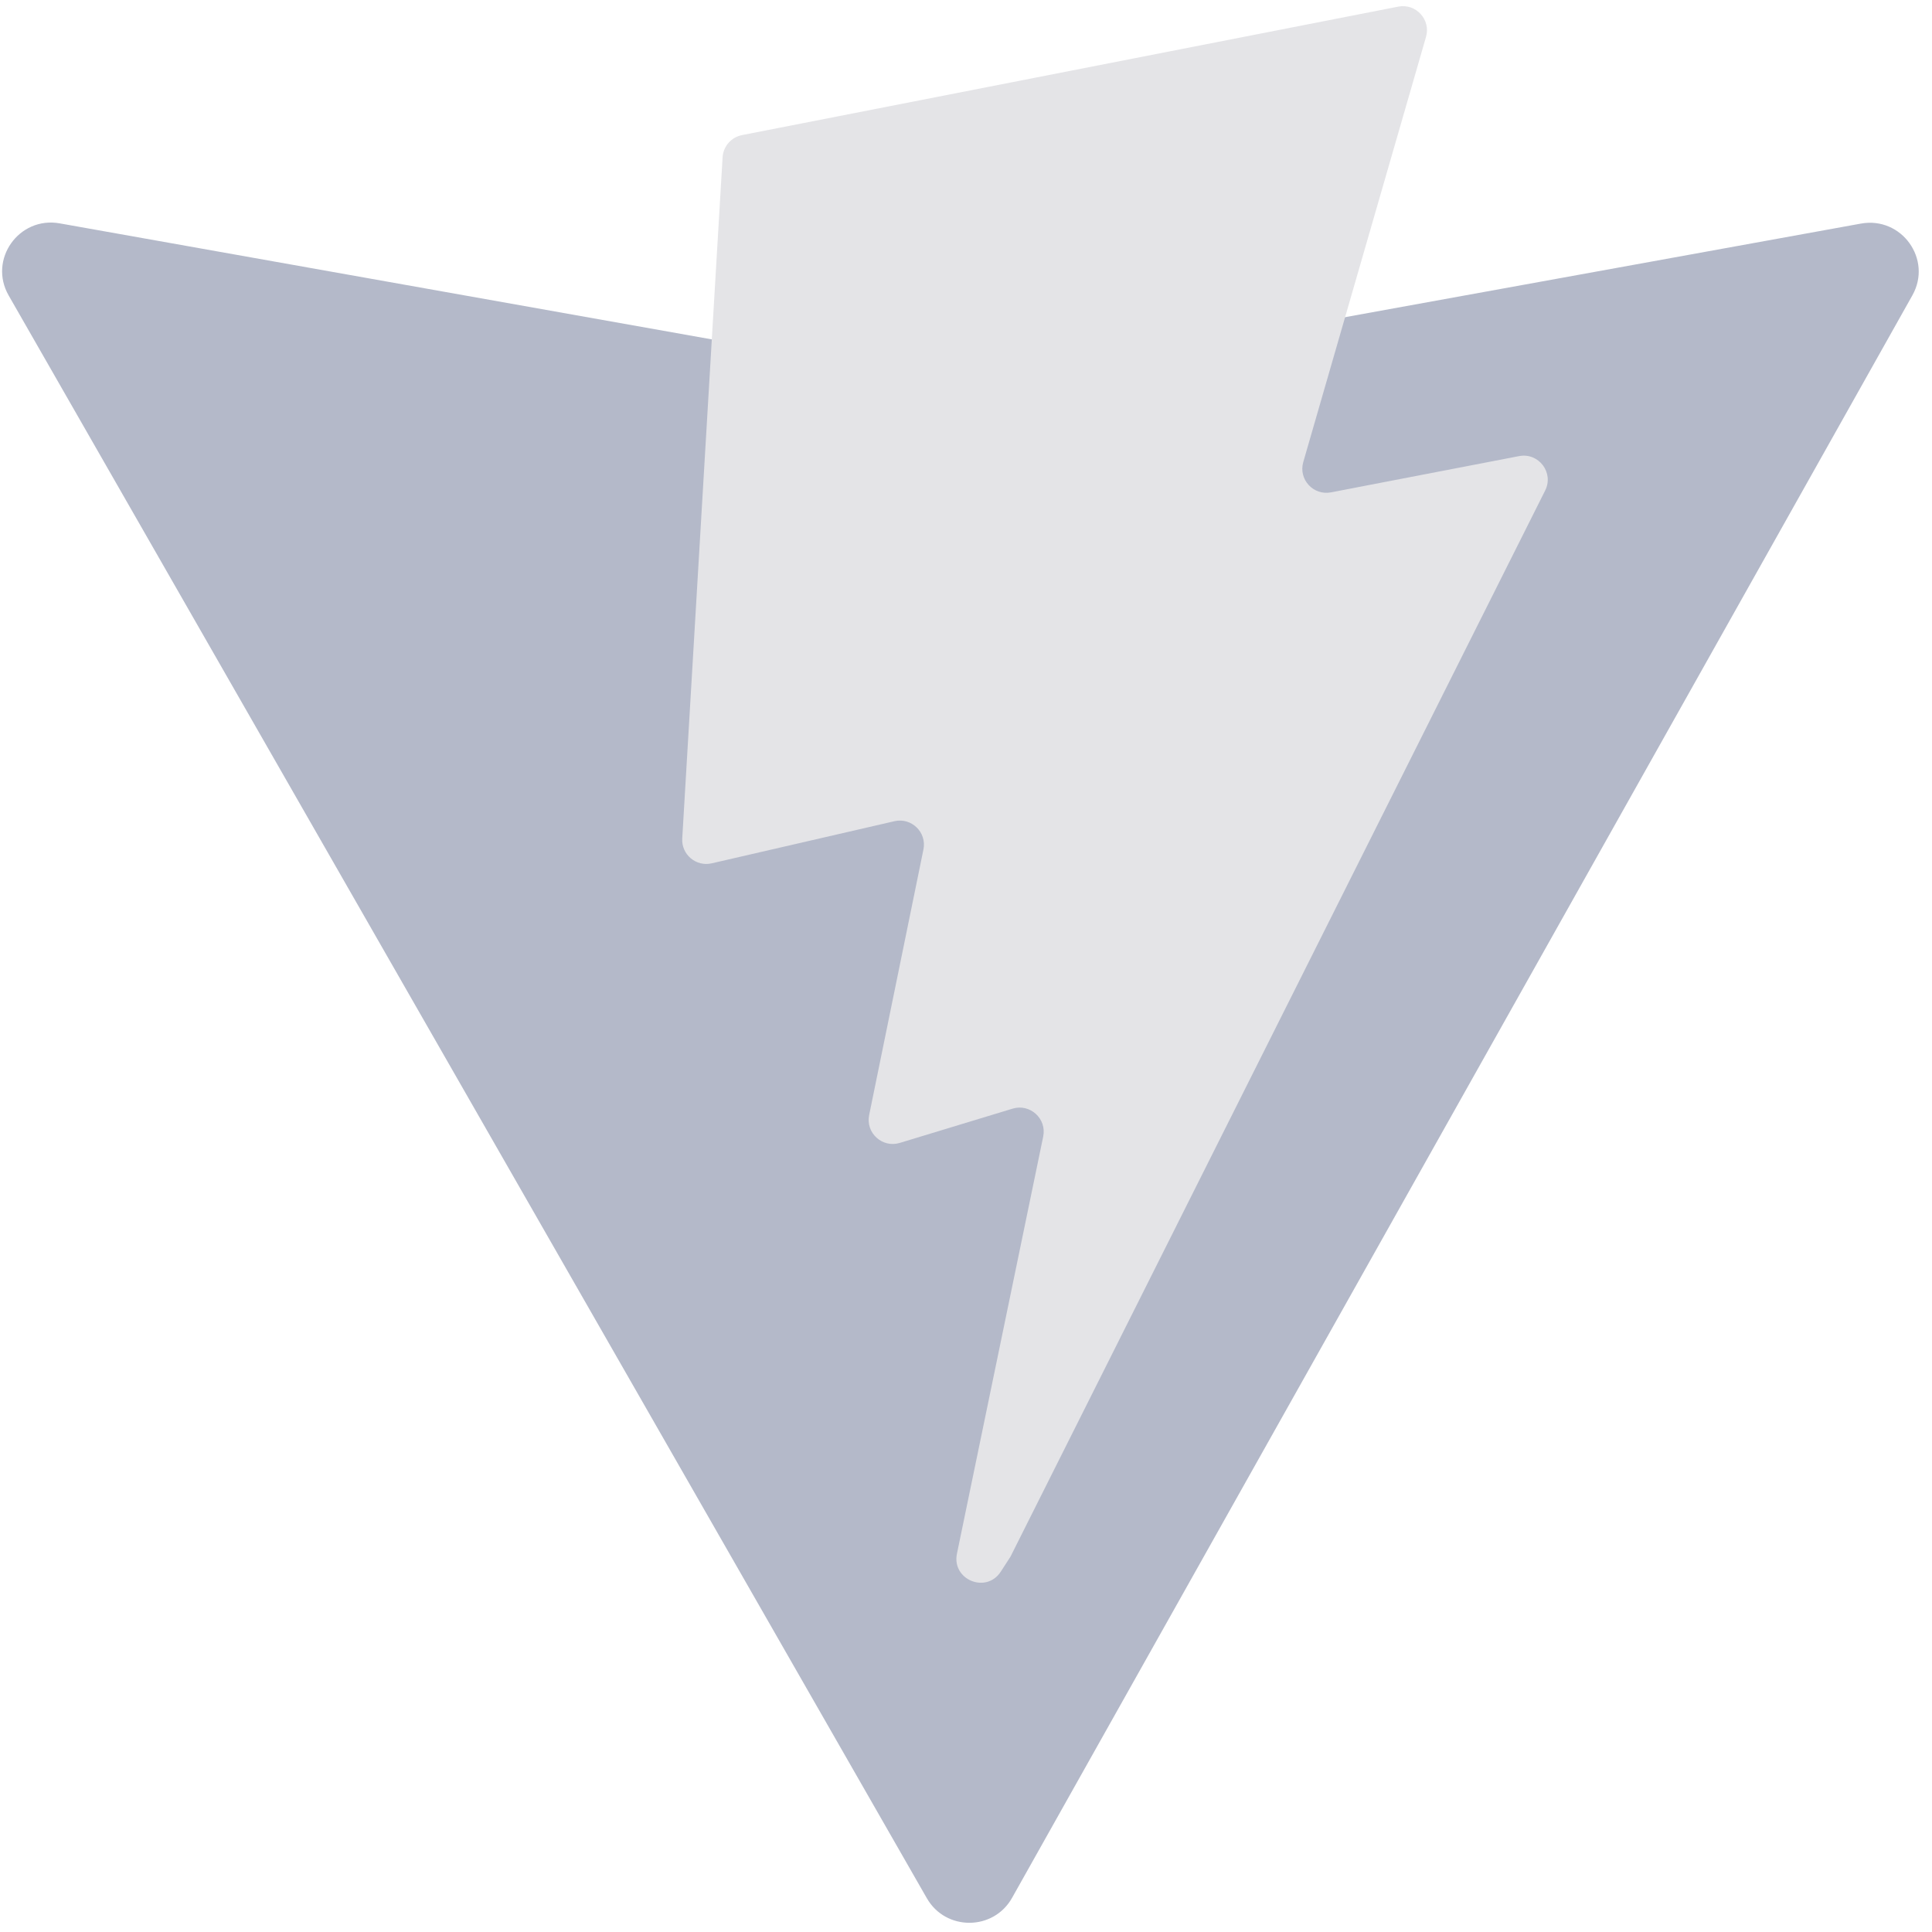
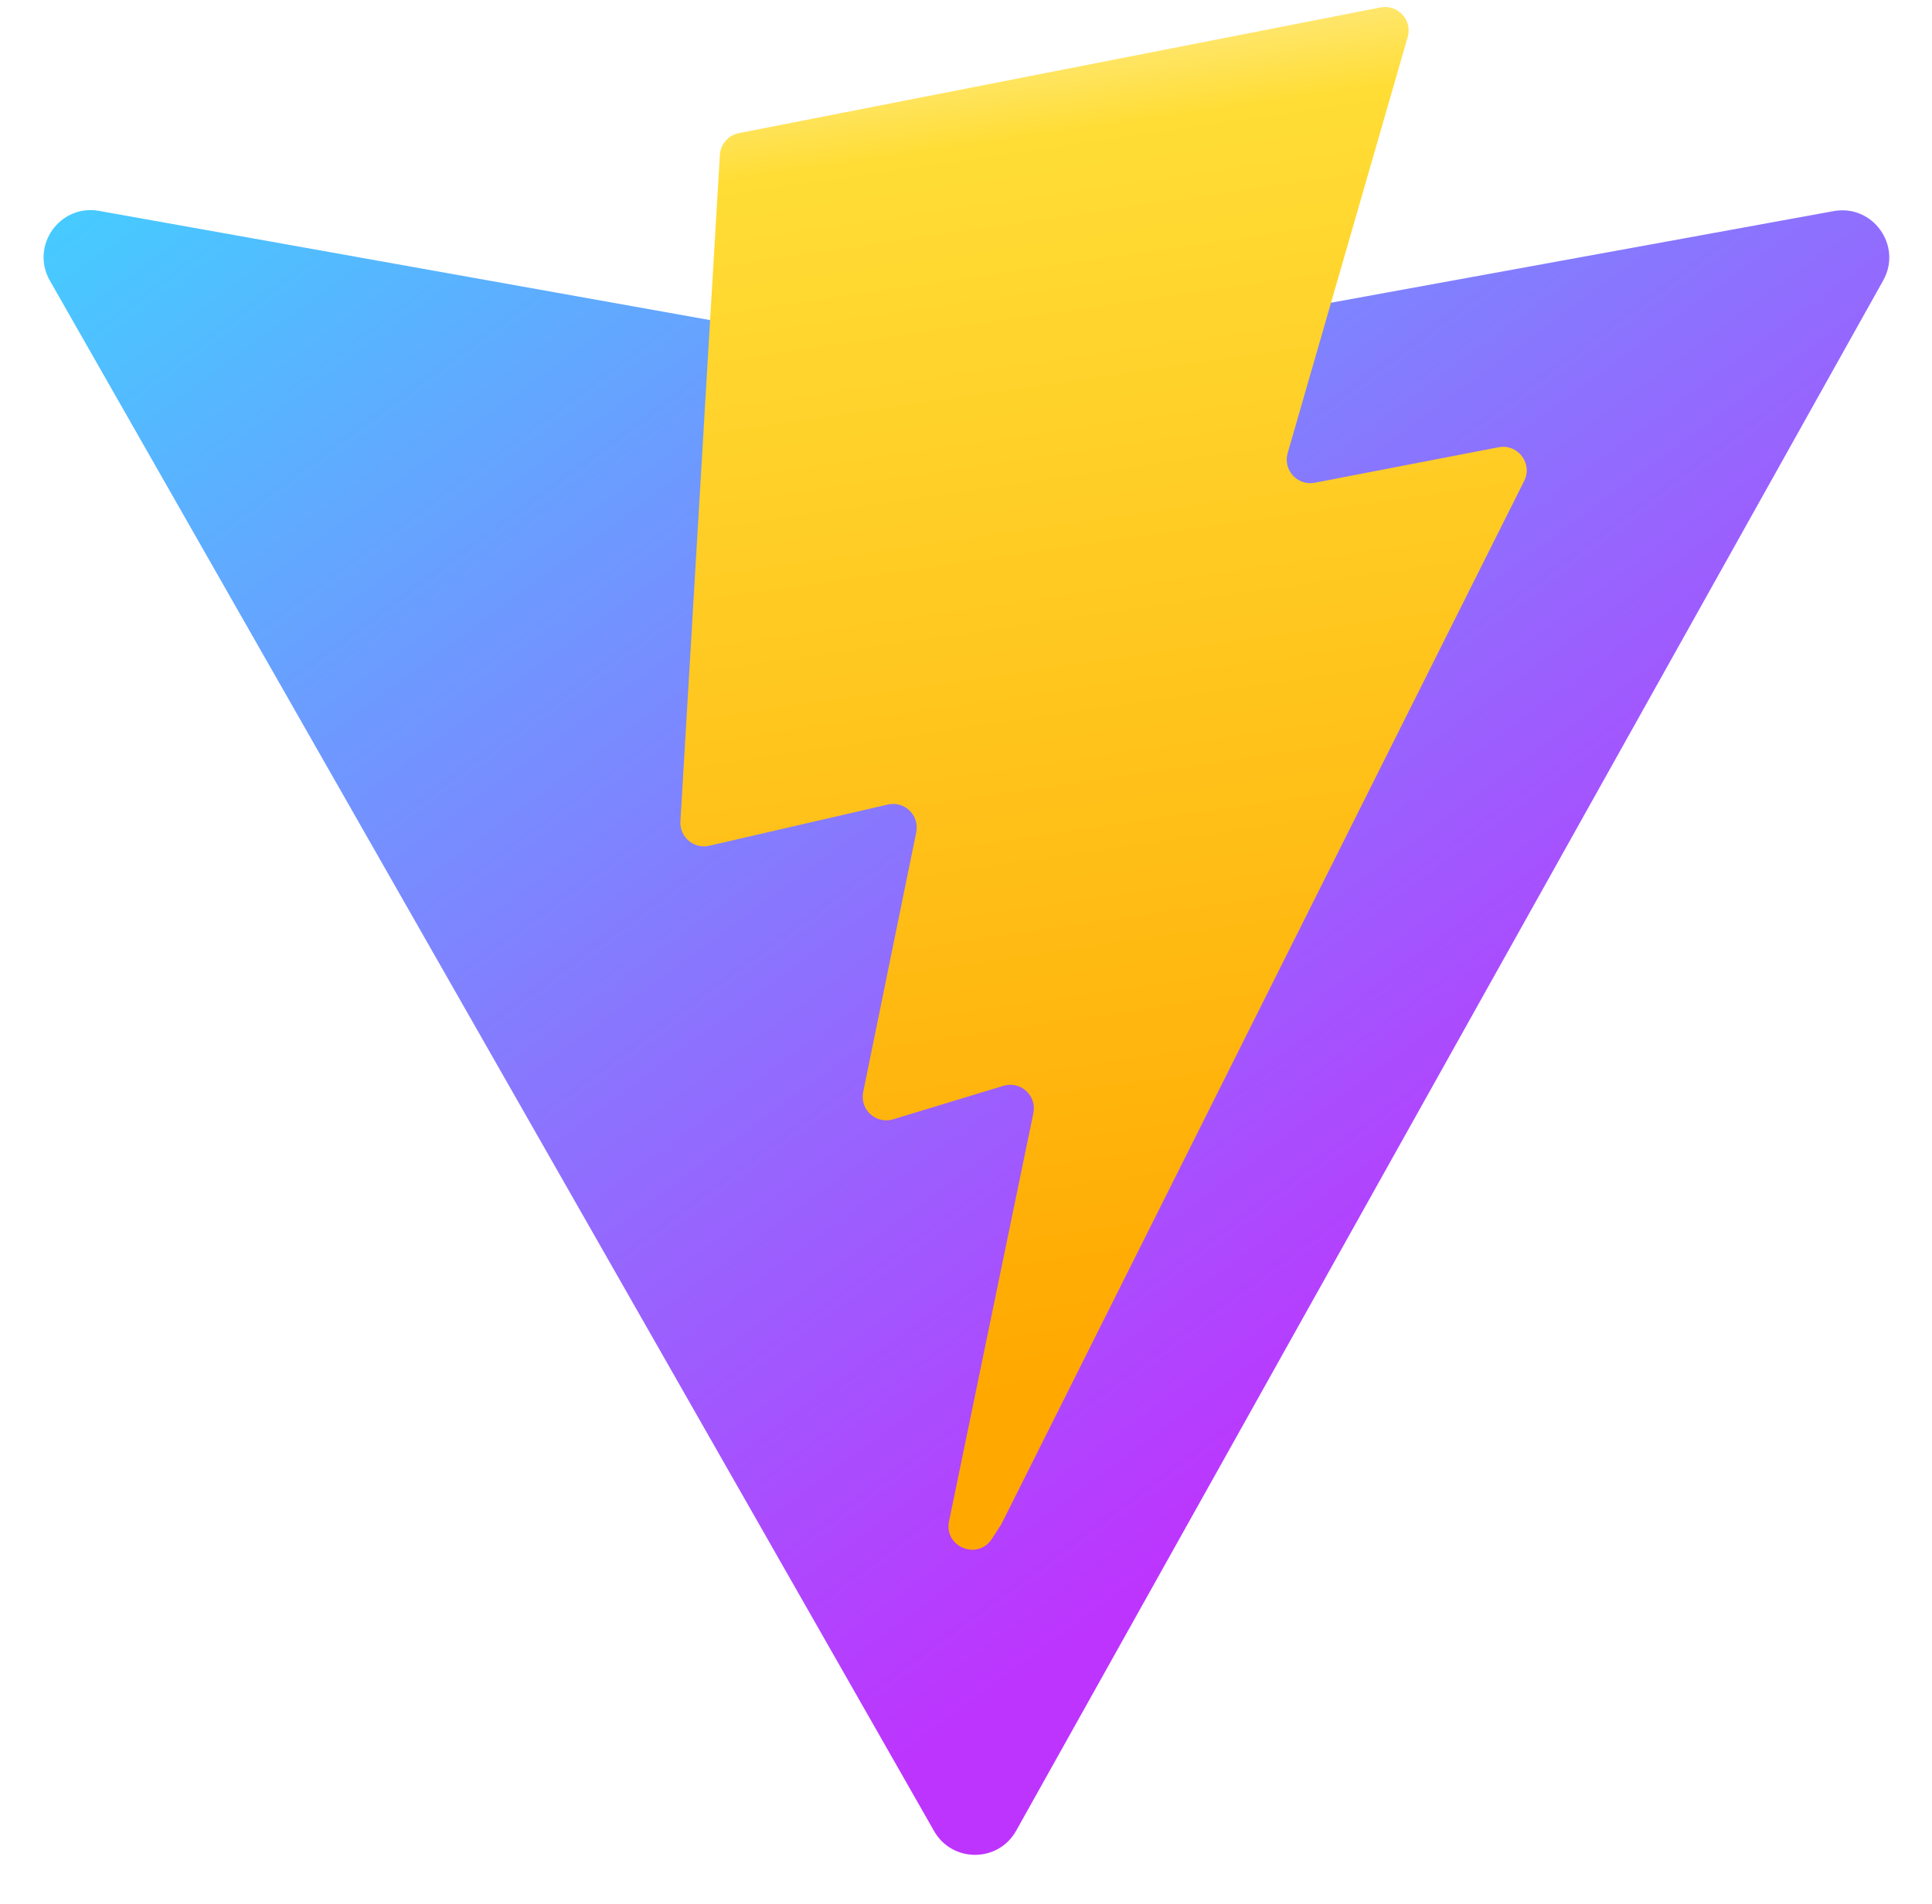
- <svg xmlns="http://www.w3.org/2000/svg" width="70" height="70" viewBox="0 0 70 70" fill="none">
-   <path d="M69.29 10.699L36.669 68.763C35.995 69.962 34.265 69.969 33.581 68.776L0.313 10.704C-0.431 9.404 0.685 7.829 2.165 8.093L34.821 13.903C35.029 13.94 35.243 13.94 35.451 13.902L67.424 8.101C68.899 7.834 70.021 9.396 69.29 10.699Z" fill="#B4B9C9" />
-   <path d="M50.661 0.24L26.885 4.895C26.494 4.971 26.205 5.302 26.181 5.699L24.719 30.379C24.684 30.96 25.219 31.411 25.787 31.28L32.406 29.754C33.025 29.611 33.585 30.156 33.458 30.778L31.491 40.4C31.359 41.048 31.967 41.602 32.6 41.41L36.689 40.168C37.322 39.976 37.931 40.532 37.797 41.18L34.672 56.293C34.477 57.239 35.735 57.754 36.26 56.944L36.611 56.402L55.984 17.773C56.309 17.126 55.749 16.388 55.038 16.526L48.225 17.839C47.584 17.963 47.039 17.367 47.22 16.741L51.667 1.338C51.848 0.711 51.302 0.115 50.661 0.24Z" fill="#E4E4E7" />
+ <svg xmlns="http://www.w3.org/2000/svg" width="410" height="404" fill="none" viewBox="0 0 410 404">
+   <path fill="url(#a)" d="M399.641 59.525 215.643 388.545c-3.799 6.793-13.559 6.833-17.415.073L10.582 59.556c-4.201-7.367 2.099-16.29 10.446-14.798L205.223 77.682c1.175.21 2.378.208 3.553-.006l180.343-32.87c8.32-1.516 14.649 7.338 10.522 14.719Z" />
+   <path fill="url(#b)" d="M292.965 1.574 156.801 28.255c-2.238.439-3.895 2.335-4.03 4.611L144.395 174.33c-.197 3.332 2.863 5.918 6.115 5.168l37.91-8.749c3.547-.818 6.752 2.306 6.023 5.873l-11.263 55.153c-.758 3.712 2.727 6.886 6.352 5.785l23.415-7.114c3.63-1.102 7.118 2.081 6.35 5.796l-17.899 86.633c-1.12 5.419 6.088 8.374 9.094 3.728l2.008-3.103 110.954-221.428c1.858-3.708-1.346-7.935-5.418-7.149l-39.022 7.531c-3.667.707-6.787-2.708-5.752-6.296l25.469-88.291c1.036-3.594-2.095-7.012-5.766-6.292Z" />
+   <defs>
+     <linearGradient id="a" x1="6" x2="235" y1="33" y2="344" gradientUnits="userSpaceOnUse">
+       <stop stop-color="#41D1FF" />
+       <stop offset="1" stop-color="#BD34FE" />
+     </linearGradient>
+     <linearGradient id="b" x1="194.651" x2="236.076" y1="8.818" y2="292.989" gradientUnits="userSpaceOnUse">
+       <stop stop-color="#FFEA83" />
+       <stop offset=".083" stop-color="#FFDD35" />
+       <stop offset="1" stop-color="#FFA800" />
+     </linearGradient>
+   </defs>
</svg>
